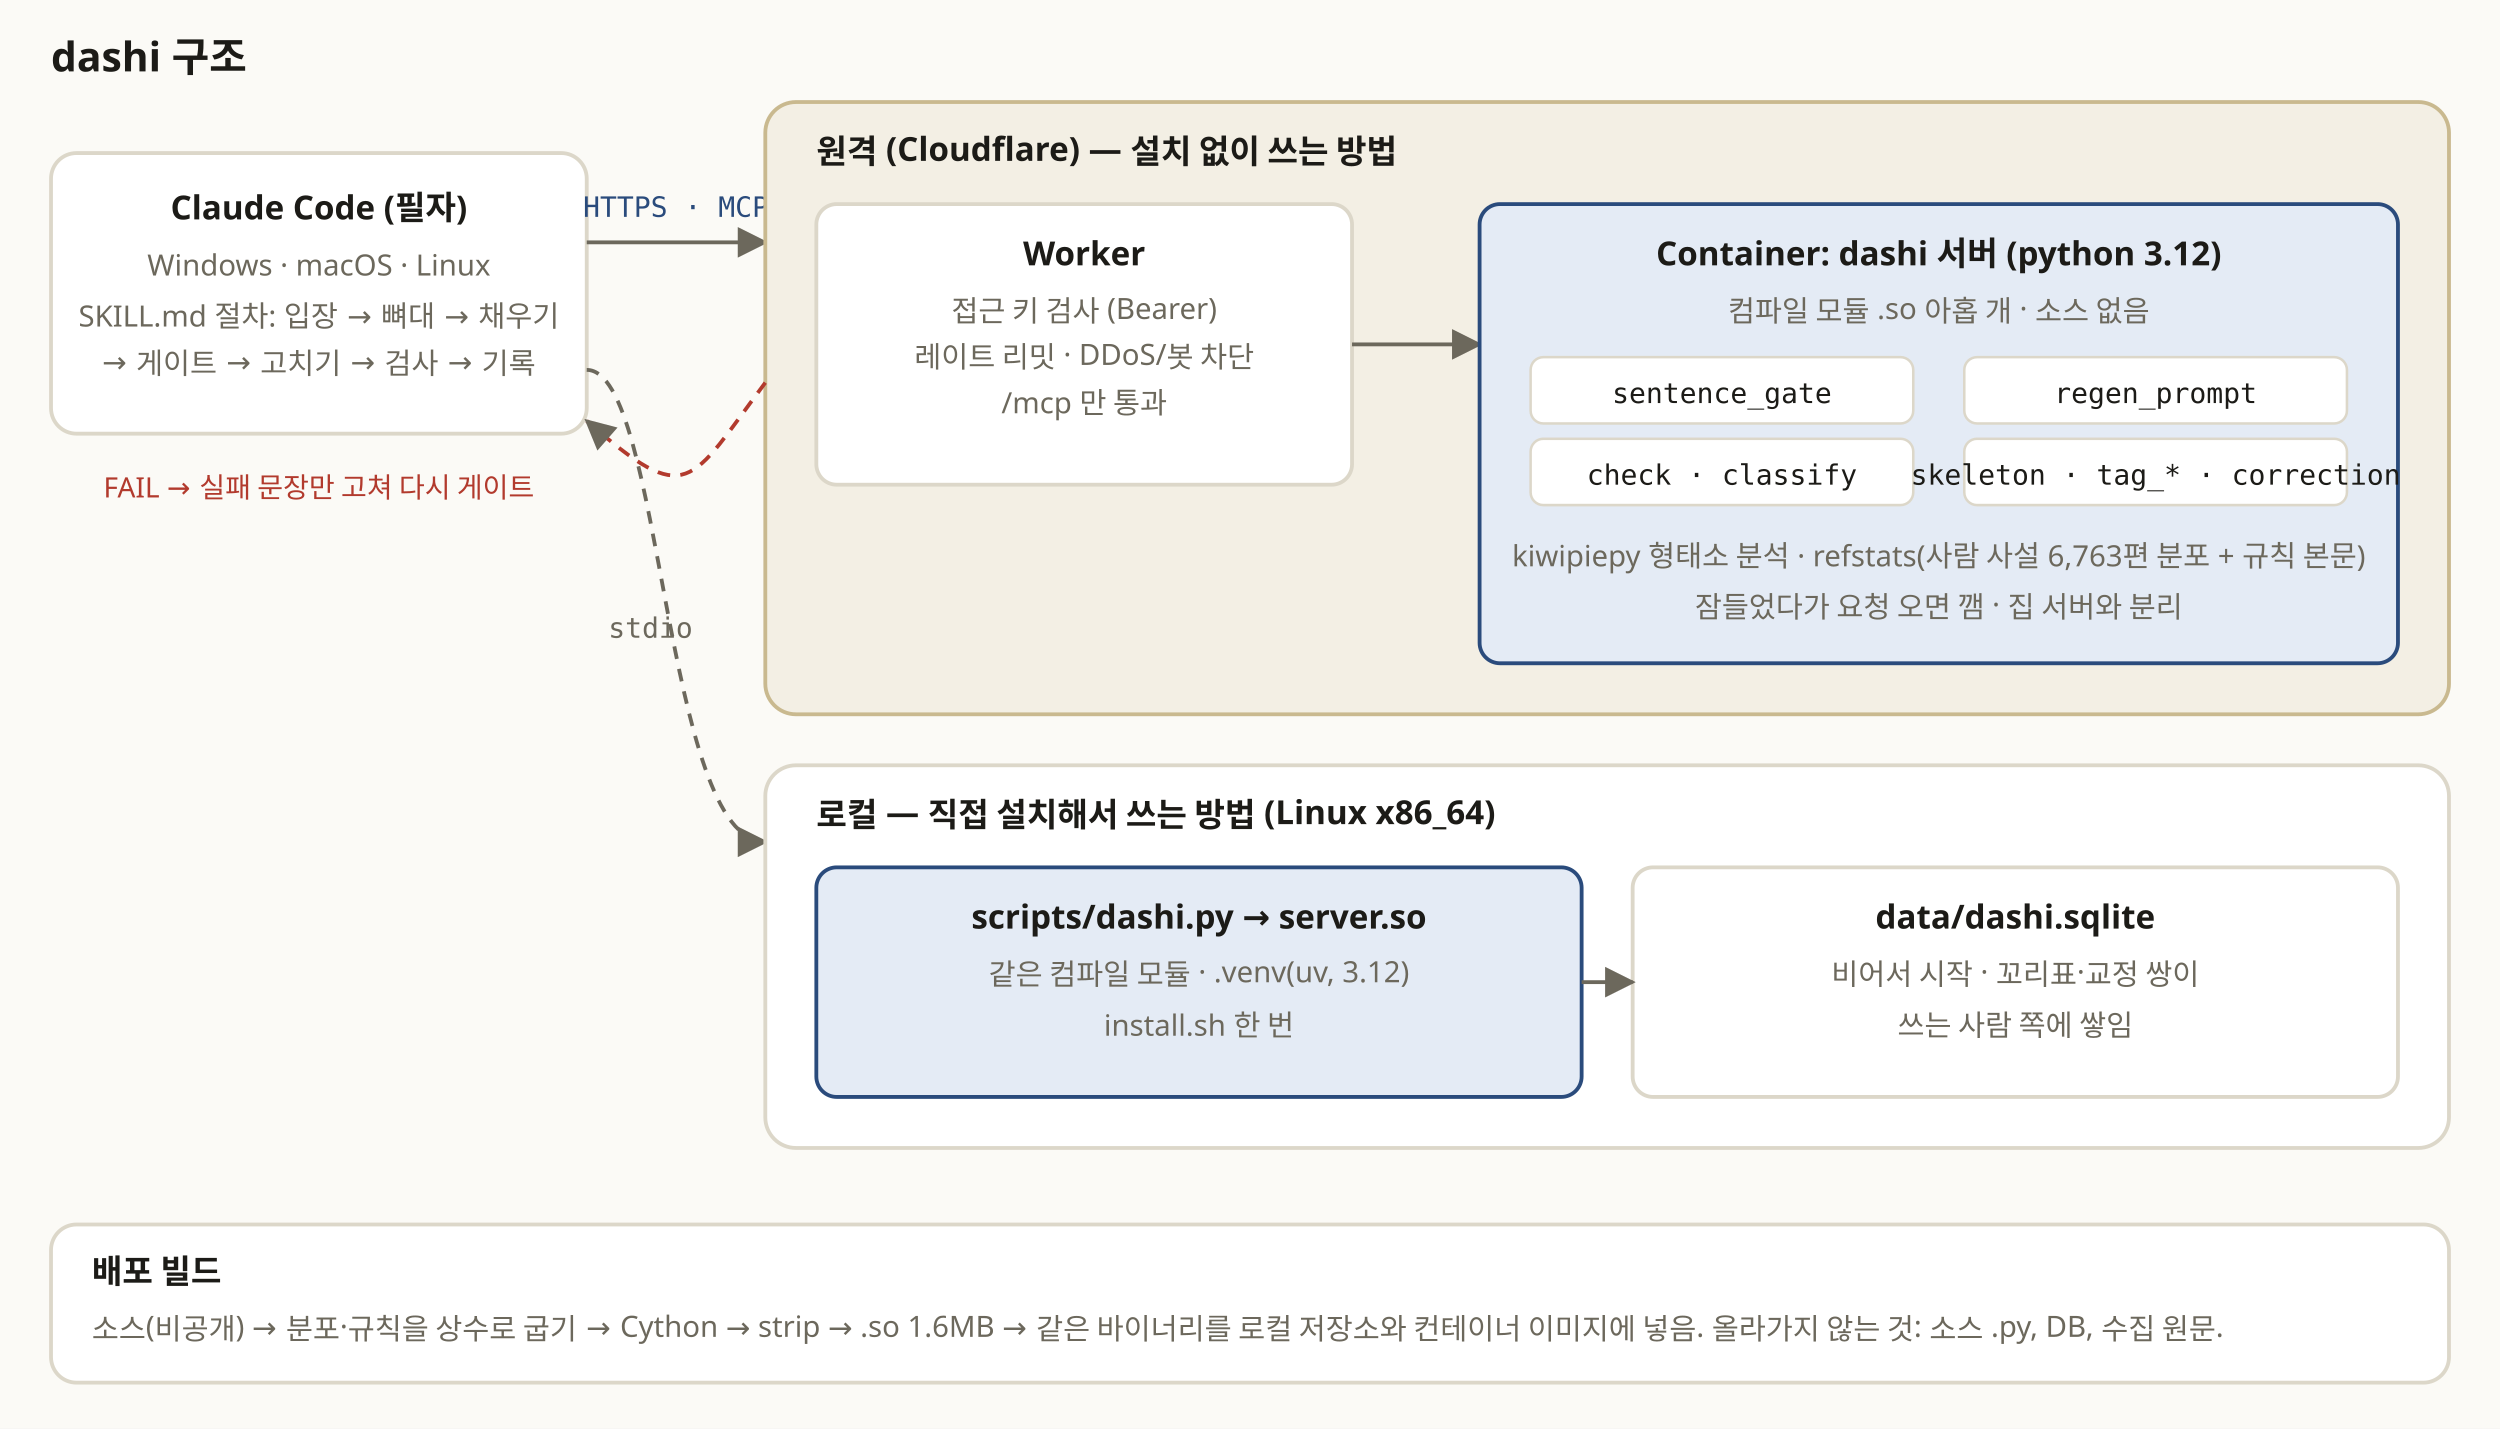
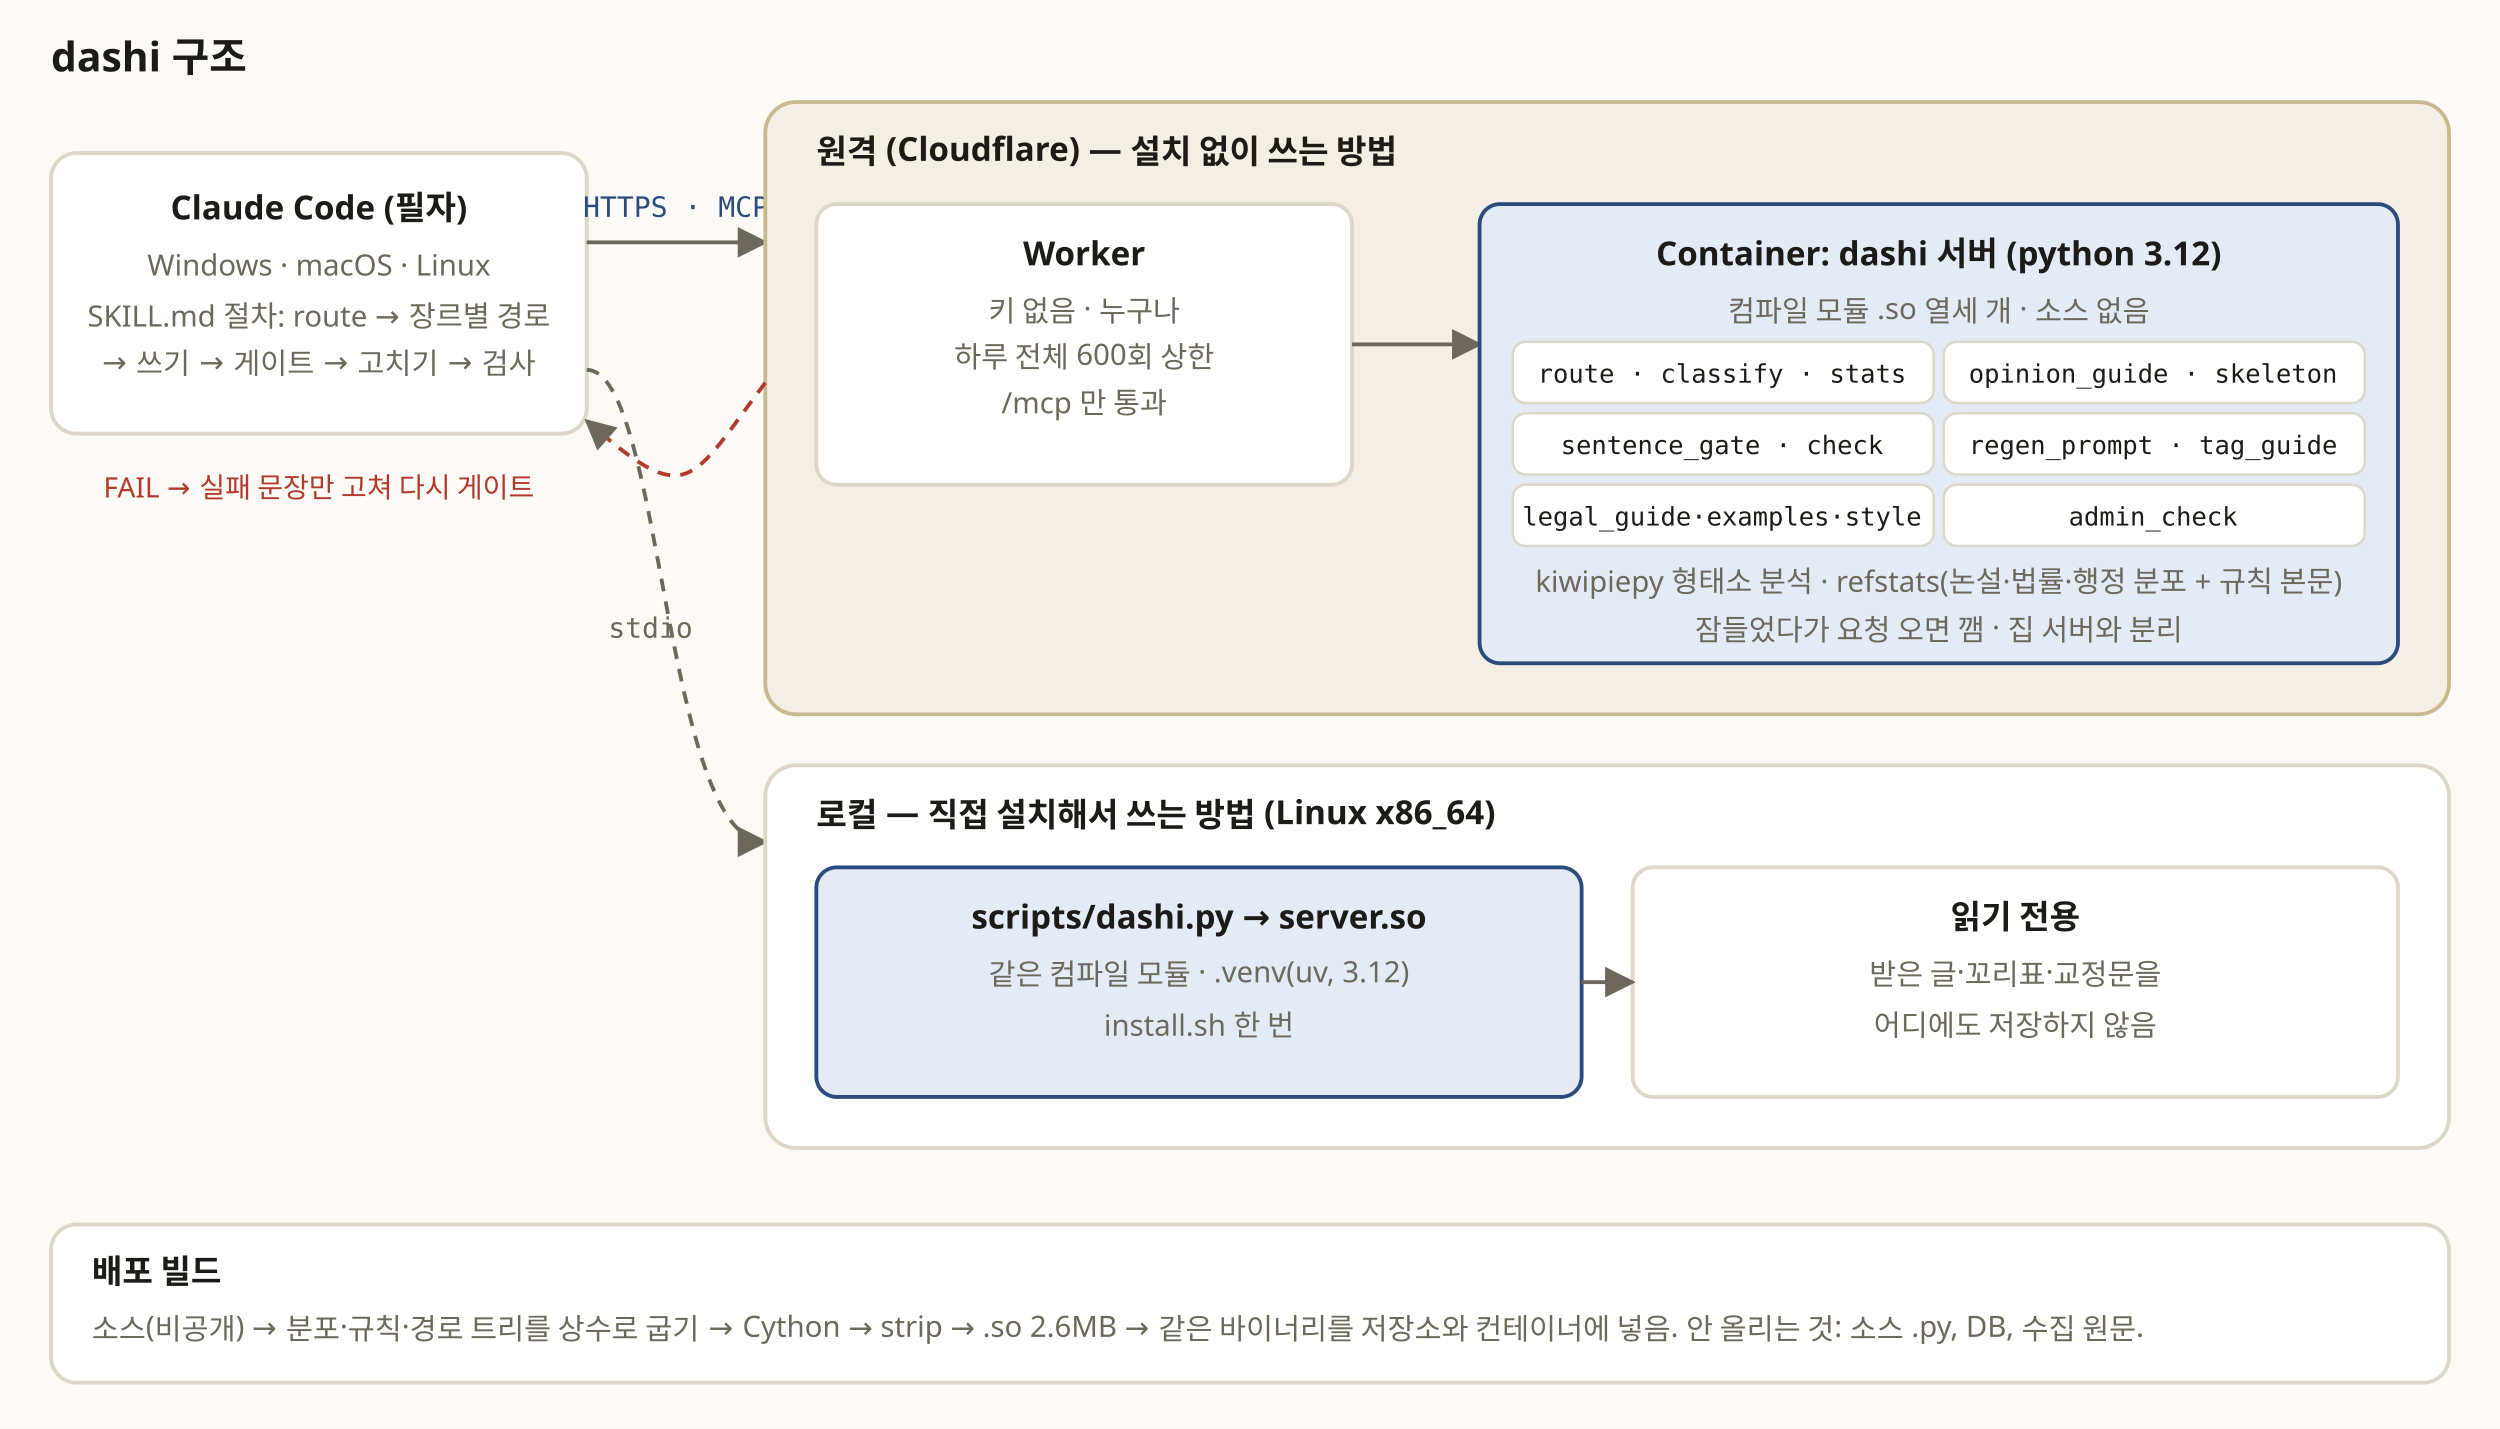
<svg xmlns="http://www.w3.org/2000/svg" viewBox="0 0 980 560" width="980" height="560" font-family="Noto Sans KR, Apple SD Gothic Neo, Malgun Gothic, sans-serif" font-size="13">
  <defs>
    <marker id="ah" viewBox="0 0 10 10" refX="9" refY="5" markerWidth="8" markerHeight="8" orient="auto">
      <path d="M0,0 L10,5 L0,10 z" fill="#6c685c" />
    </marker>
  </defs>
  <rect width="980" height="560" fill="#fbfaf6" />
  <text x="20" y="28" font-size="16" font-weight="700" fill="#1c1b17">dashi 구조</text>
  <rect x="20" y="60" width="210" height="110" rx="10" fill="#fff" stroke="#dcd7c9" stroke-width="1.5" />
  <text x="125" y="86" text-anchor="middle" font-weight="700" fill="#1c1b17">Claude Code (필자)</text>
  <text x="125" y="108" text-anchor="middle" fill="#6c685c" font-size="11.5">Windows · macOS · Linux</text>
-   <text x="125" y="128" text-anchor="middle" fill="#6c685c" font-size="11.5">SKILL.md 절차: 입장 → 뼈대 → 채우기</text>
-   <text x="125" y="146" text-anchor="middle" fill="#6c685c" font-size="11.5">→ 게이트 → 고치기 → 검사 → 기록</text>
+   <text x="125" y="128" text-anchor="middle" fill="#6c685c" font-size="11.5">SKILL.md 절차: route → 장르별 경로</text>
+   <text x="125" y="146" text-anchor="middle" fill="#6c685c" font-size="11.5">→ 쓰기 → 게이트 → 고치기 → 검사</text>
  <path d="M230,95 L300,95" stroke="#6c685c" stroke-width="1.5" fill="none" marker-end="url(#ah)" />
  <text x="265" y="85" text-anchor="middle" font-size="11" fill="#2a4b7c" font-family="monospace">HTTPS · MCP</text>
  <path d="M230,145 C260,145 260,330 300,330" stroke="#6c685c" stroke-width="1.5" fill="none" marker-end="url(#ah)" stroke-dasharray="5 4" />
  <text x="255" y="250" text-anchor="middle" font-size="11" fill="#6c685c" font-family="monospace">stdio</text>
  <rect x="300" y="40" width="660" height="240" rx="12" fill="#f3efe4" stroke="#c9b98f" stroke-width="1.5" />
  <text x="320" y="64" font-weight="700" fill="#1c1b17">원격 (Cloudflare) — 설치 없이 쓰는 방법</text>
  <rect x="320" y="80" width="210" height="110" rx="8" fill="#fff" stroke="#dcd7c9" stroke-width="1.5" />
  <text x="425" y="104" text-anchor="middle" font-weight="700" fill="#1c1b17">Worker</text>
-   <text x="425" y="126" text-anchor="middle" fill="#6c685c" font-size="11.5">접근 키 검사 (Bearer)</text>
-   <text x="425" y="144" text-anchor="middle" fill="#6c685c" font-size="11.5">레이트 리밋 · DDoS/봇 차단</text>
+   <text x="425" y="126" text-anchor="middle" fill="#6c685c" font-size="11.5">키 없음 · 누구나</text>
+   <text x="425" y="144" text-anchor="middle" fill="#6c685c" font-size="11.5">하루 전체 600회 상한</text>
  <text x="425" y="162" text-anchor="middle" fill="#6c685c" font-size="11.5">/mcp 만 통과</text>
  <path d="M530,135 L580,135" stroke="#6c685c" stroke-width="1.5" fill="none" marker-end="url(#ah)" />
  <rect x="580" y="80" width="360" height="180" rx="8" fill="#e4ebf5" stroke="#2a4b7c" stroke-width="1.5" />
  <text x="760" y="104" text-anchor="middle" font-weight="700" fill="#1c1b17">Container: dashi 서버 (python 3.12)</text>
-   <text x="760" y="126" text-anchor="middle" fill="#6c685c" font-size="11.5">컴파일 모듈 .so 아홉 개 · 소스 없음</text>
-   <rect x="600" y="140" width="150" height="26" rx="5" fill="#fff" stroke="#dcd7c9" />
-   <text x="675" y="158" text-anchor="middle" font-family="monospace" font-size="11" fill="#1c1b17">sentence_gate</text>
-   <rect x="770" y="140" width="150" height="26" rx="5" fill="#fff" stroke="#dcd7c9" />
-   <text x="845" y="158" text-anchor="middle" font-family="monospace" font-size="11" fill="#1c1b17">regen_prompt</text>
-   <rect x="600" y="172" width="150" height="26" rx="5" fill="#fff" stroke="#dcd7c9" />
-   <text x="675" y="190" text-anchor="middle" font-family="monospace" font-size="11" fill="#1c1b17">check · classify</text>
-   <rect x="770" y="172" width="150" height="26" rx="5" fill="#fff" stroke="#dcd7c9" />
-   <text x="845" y="190" text-anchor="middle" font-family="monospace" font-size="11" fill="#1c1b17">skeleton · tag_* · correction</text>
-   <text x="760" y="222" text-anchor="middle" fill="#6c685c" font-size="11.5">kiwipiepy 형태소 분석 · refstats(사람 사설 6,763편 분포 + 규칙 본문)</text>
-   <text x="760" y="242" text-anchor="middle" fill="#6c685c" font-size="11.5">잠들었다가 요청 오면 깸 · 집 서버와 분리</text>
+   <text x="760" y="126" text-anchor="middle" fill="#6c685c" font-size="11.5">컴파일 모듈 .so 열세 개 · 소스 없음</text>
+   <rect x="593" y="134" width="165" height="24" rx="5" fill="#fff" stroke="#dcd7c9" />
+   <text x="675" y="150" text-anchor="middle" font-family="monospace" font-size="10" fill="#1c1b17">route · classify · stats</text>
+   <rect x="762" y="134" width="165" height="24" rx="5" fill="#fff" stroke="#dcd7c9" />
+   <text x="844" y="150" text-anchor="middle" font-family="monospace" font-size="10" fill="#1c1b17">opinion_guide · skeleton</text>
+   <rect x="593" y="162" width="165" height="24" rx="5" fill="#fff" stroke="#dcd7c9" />
+   <text x="675" y="178" text-anchor="middle" font-family="monospace" font-size="10" fill="#1c1b17">sentence_gate · check</text>
+   <rect x="762" y="162" width="165" height="24" rx="5" fill="#fff" stroke="#dcd7c9" />
+   <text x="844" y="178" text-anchor="middle" font-family="monospace" font-size="10" fill="#1c1b17">regen_prompt · tag_guide</text>
+   <rect x="593" y="190" width="165" height="24" rx="5" fill="#fff" stroke="#dcd7c9" />
+   <text x="675" y="206" text-anchor="middle" font-family="monospace" font-size="10" fill="#1c1b17">legal_guide·examples·style</text>
+   <rect x="762" y="190" width="165" height="24" rx="5" fill="#fff" stroke="#dcd7c9" />
+   <text x="844" y="206" text-anchor="middle" font-family="monospace" font-size="10" fill="#1c1b17">admin_check</text>
+   <text x="760" y="232" text-anchor="middle" fill="#6c685c" font-size="11.5">kiwipiepy 형태소 분석 · refstats(논설·법률·행정 분포 + 규칙 본문)</text>
+   <text x="760" y="251" text-anchor="middle" fill="#6c685c" font-size="11.5">잠들었다가 요청 오면 깸 · 집 서버와 분리</text>
  <rect x="300" y="300" width="660" height="150" rx="12" fill="#fff" stroke="#dcd7c9" stroke-width="1.5" />
  <text x="320" y="324" font-weight="700" fill="#1c1b17">로컬 — 직접 설치해서 쓰는 방법 (Linux x86_64)</text>
  <rect x="320" y="340" width="300" height="90" rx="8" fill="#e4ebf5" stroke="#2a4b7c" stroke-width="1.5" />
  <text x="470" y="364" text-anchor="middle" font-weight="700" fill="#1c1b17">scripts/dashi.py → server.so</text>
  <text x="470" y="386" text-anchor="middle" fill="#6c685c" font-size="11.5">같은 컴파일 모듈 · .venv(uv, 3.12)</text>
  <text x="470" y="406" text-anchor="middle" fill="#6c685c" font-size="11.5">install.sh 한 번</text>
  <rect x="640" y="340" width="300" height="90" rx="8" fill="#fff" stroke="#dcd7c9" stroke-width="1.5" />
-   <text x="790" y="364" text-anchor="middle" font-weight="700" fill="#1c1b17">data/dashi.sqlite</text>
-   <text x="790" y="386" text-anchor="middle" fill="#6c685c" font-size="11.5">비어서 시작 · 꼬리표·교정 쌍이</text>
-   <text x="790" y="406" text-anchor="middle" fill="#6c685c" font-size="11.5">쓰는 사람 쪽에 쌓임</text>
+   <text x="790" y="364" text-anchor="middle" font-weight="700" fill="#1c1b17">읽기 전용</text>
+   <text x="790" y="386" text-anchor="middle" fill="#6c685c" font-size="11.5">받은 글·꼬리표·교정문을</text>
+   <text x="790" y="406" text-anchor="middle" fill="#6c685c" font-size="11.5">어디에도 저장하지 않음</text>
  <path d="M620,385 L640,385" stroke="#6c685c" stroke-width="1.5" fill="none" marker-end="url(#ah)" />
  <path d="M300,150 C270,190 270,200 230,165" stroke="#b23a2d" stroke-width="1.5" fill="none" stroke-dasharray="5 4" marker-end="url(#ah)" />
  <text x="125" y="195" text-anchor="middle" font-size="11" fill="#b23a2d">FAIL → 실패 문장만 고쳐 다시 게이트</text>
  <rect x="20" y="480" width="940" height="62" rx="10" fill="#fff" stroke="#dcd7c9" stroke-width="1.5" />
  <text x="36" y="503" font-weight="700" fill="#1c1b17">배포 빌드</text>
-   <text x="36" y="525" fill="#6c685c" font-size="11.5">소스(비공개) → 분포·규칙을 상수로 굽기 → Cython → strip → .so 1.6MB → 같은 바이너리를 로컬 저장소와 컨테이너 이미지에 넣음. 올라가지 않는 것: 소스 .py, DB, 수집 원문.</text>
+   <text x="36" y="525" fill="#6c685c" font-size="11.5">소스(비공개) → 분포·규칙·경로 트리를 상수로 굽기 → Cython → strip → .so 2.6MB → 같은 바이너리를 저장소와 컨테이너에 넣음. 안 올리는 것: 소스 .py, DB, 수집 원문.</text>
</svg>
